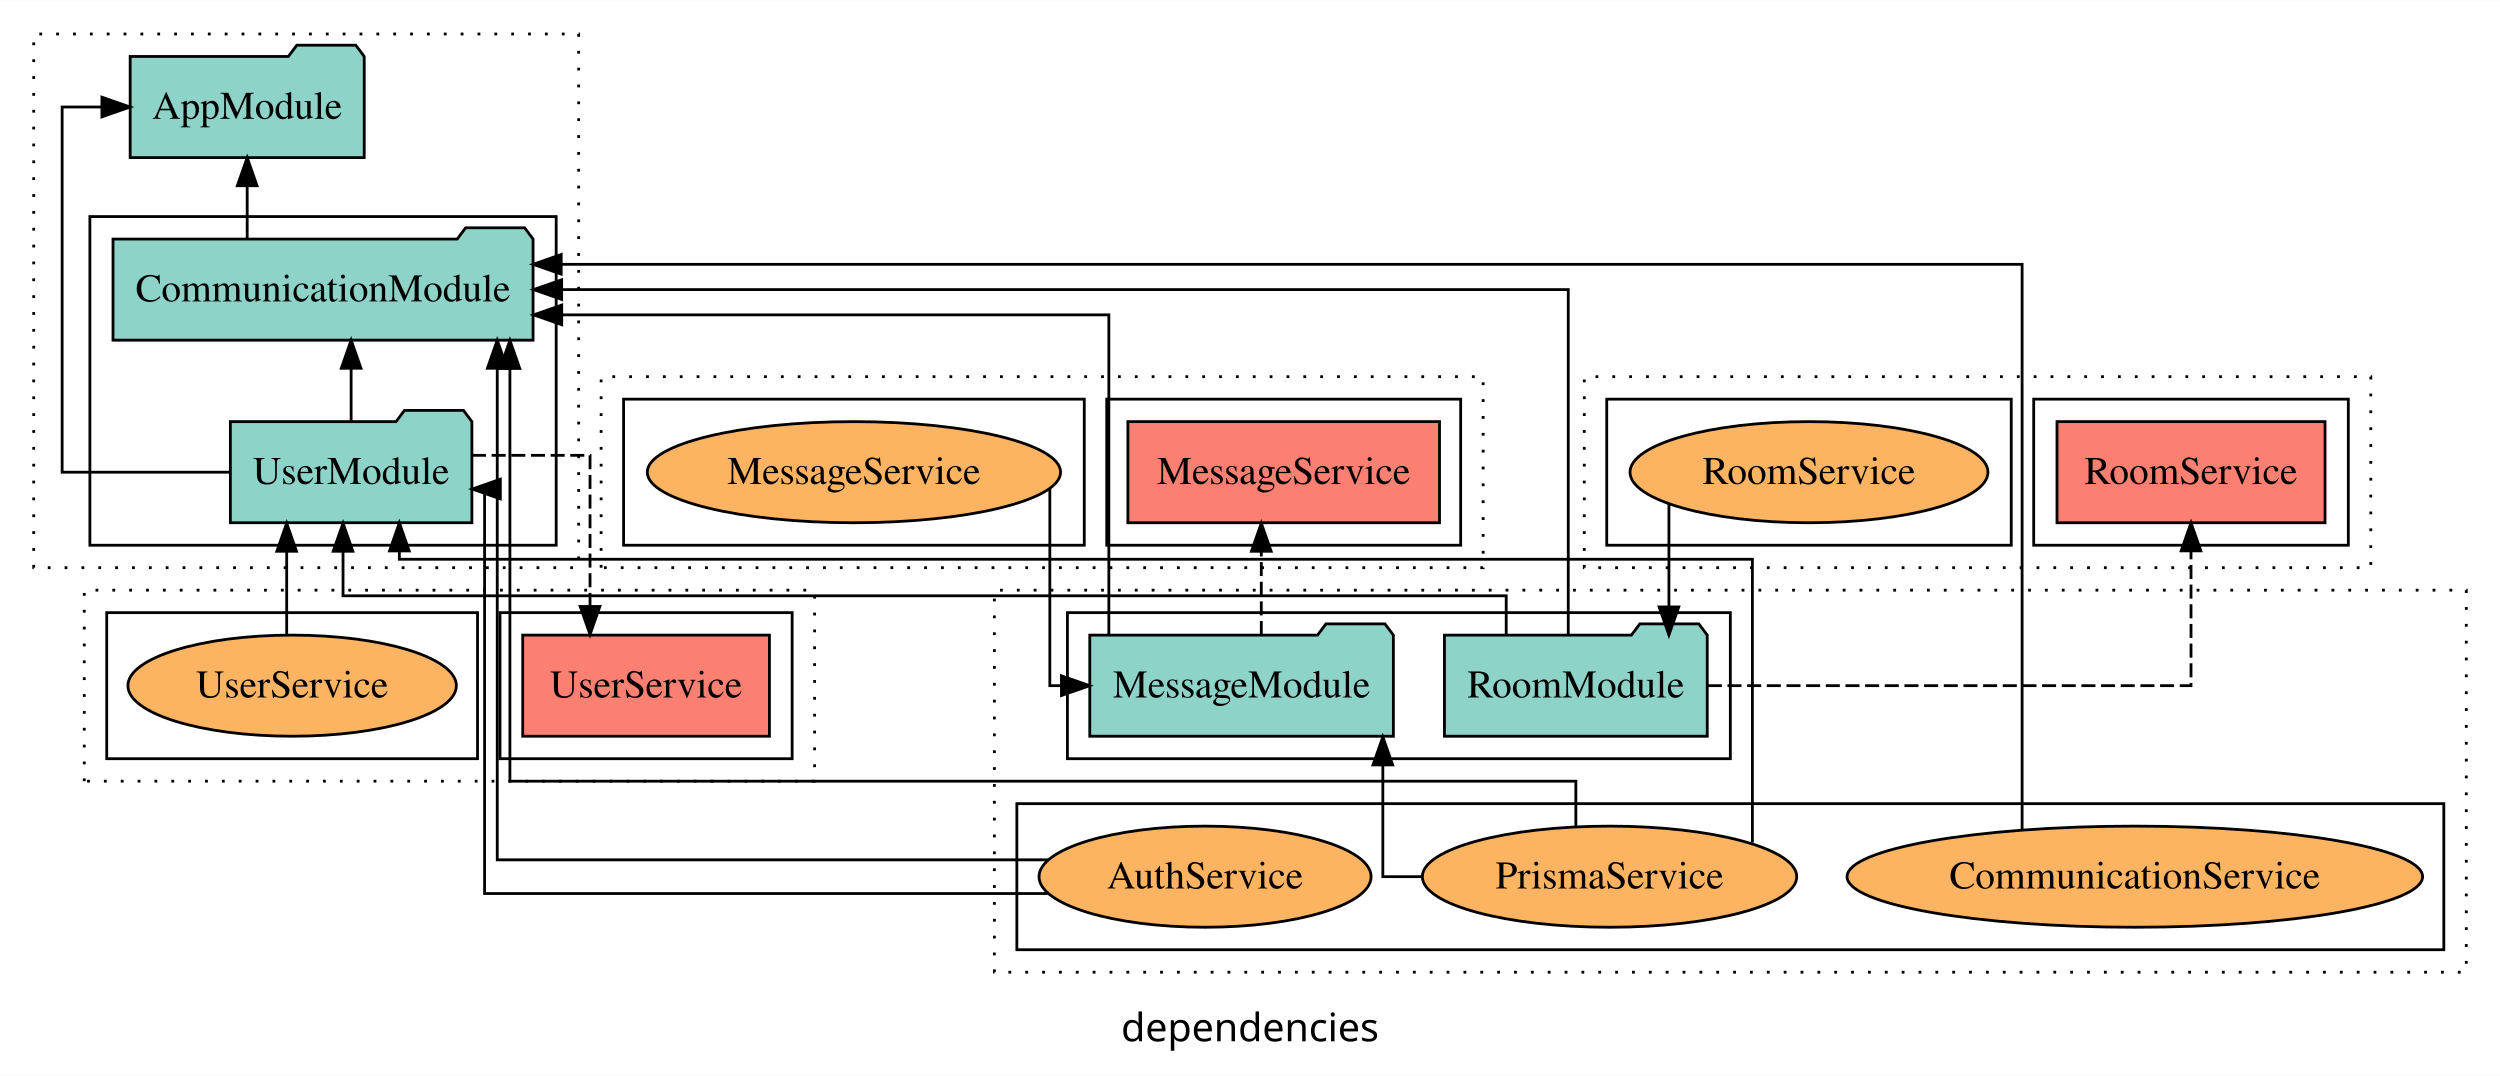
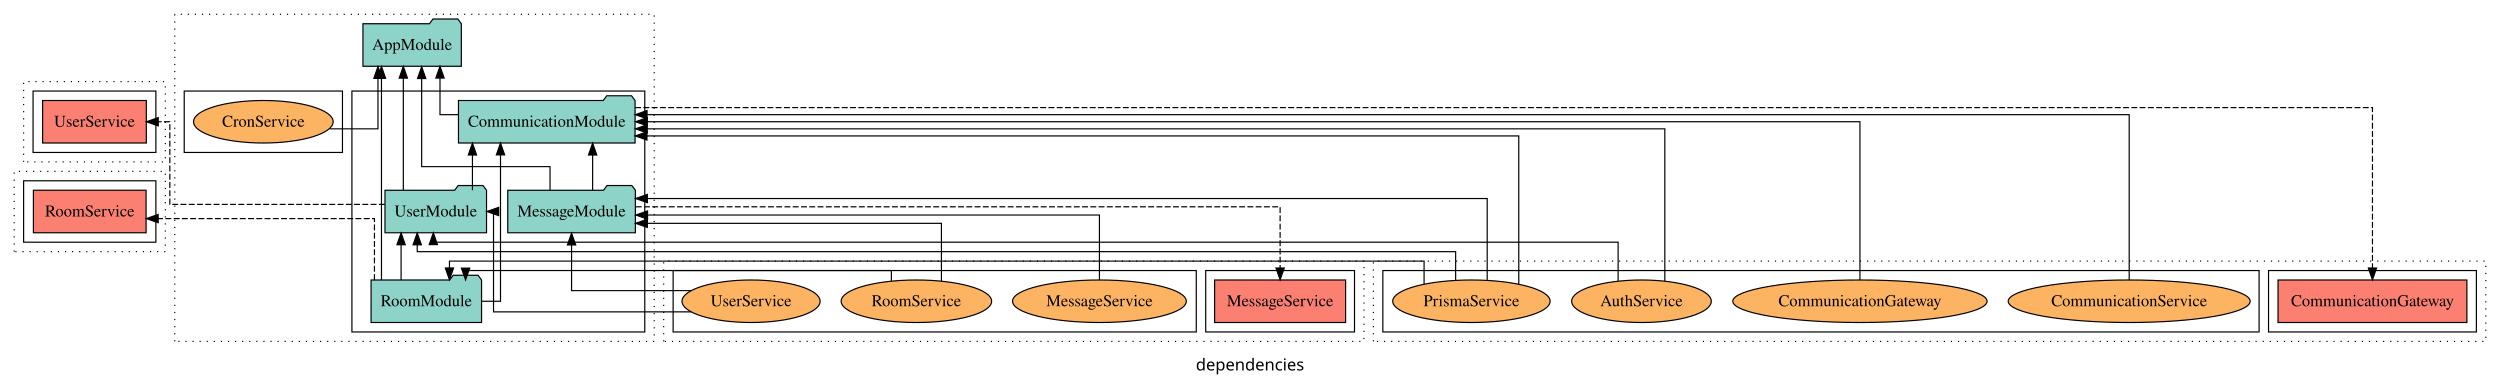
- <svg xmlns="http://www.w3.org/2000/svg" width="890pt" height="383pt" viewBox="0.00 0.00 890.00 382.80">
-   <g id="graph0" class="graph" transform="scale(1 1) rotate(0) translate(4 378.8)">
-     <polygon fill="white" stroke="transparent" points="-4,4 -4,-378.8 886,-378.8 886,4 -4,4" />
-     <text text-anchor="middle" x="441" y="-8.2" font-family="sans-serif" font-size="14.00">dependencies</text>
+ <svg xmlns="http://www.w3.org/2000/svg" width="2117pt" height="326pt" viewBox="0.00 0.00 2117.00 325.80">
+   <g id="graph0" class="graph" transform="scale(1 1) rotate(0) translate(4 321.8)">
+     <polygon fill="white" stroke="transparent" points="-4,4 -4,-321.8 2113,-321.8 2113,4 -4,4" />
+     <text text-anchor="middle" x="1054.5" y="-8.2" font-family="sans-serif" font-size="14.00">dependencies</text>
    <g id="clust1" class="cluster">
-       <polygon fill="none" stroke="black" stroke-dasharray="1,5" points="8,-176.8 8,-366.8 202,-366.8 202,-176.8 8,-176.8" />
+       <polygon fill="none" stroke="black" stroke-dasharray="1,5" points="144,-32.8 144,-309.8 550,-309.8 550,-32.8 144,-32.8" />
    </g>
    <g id="clust3" class="cluster">
-       <polygon fill="none" stroke="black" points="28,-184.8 28,-301.8 194,-301.8 194,-184.8 28,-184.8" />
+       <polygon fill="none" stroke="black" points="294,-40.8 294,-244.8 542,-244.8 542,-40.8 294,-40.8" />
+     </g>
+     <g id="clust6" class="cluster">
+       <polygon fill="none" stroke="black" points="152,-192.8 152,-244.8 286,-244.8 286,-192.8 152,-192.8" />
    </g>
    <g id="clust7" class="cluster">
-       <polygon fill="none" stroke="black" stroke-dasharray="1,5" points="350,-32.8 350,-168.8 874,-168.8 874,-32.8 350,-32.8" />
-     </g>
-     <g id="clust9" class="cluster">
-       <polygon fill="none" stroke="black" points="376,-108.8 376,-160.8 612,-160.8 612,-108.8 376,-108.8" />
+       <polygon fill="none" stroke="black" stroke-dasharray="1,5" points="1159,-32.8 1159,-100.8 2101,-100.8 2101,-32.8 1159,-32.8" />
+     </g>
+     <g id="clust10" class="cluster">
+       <polygon fill="none" stroke="black" points="1917,-40.8 1917,-92.8 2093,-92.8 2093,-40.8 1917,-40.8" />
    </g>
    <g id="clust12" class="cluster">
-       <polygon fill="none" stroke="black" points="358,-40.8 358,-92.8 866,-92.8 866,-40.8 358,-40.8" />
+       <polygon fill="none" stroke="black" points="1167,-40.8 1167,-92.8 1909,-92.8 1909,-40.8 1167,-40.8" />
    </g>
    <g id="clust13" class="cluster">
-       <polygon fill="none" stroke="black" stroke-dasharray="1,5" points="210,-176.8 210,-244.8 524,-244.8 524,-176.8 210,-176.8" />
+       <polygon fill="none" stroke="black" stroke-dasharray="1,5" points="558,-32.8 558,-100.8 1151,-100.8 1151,-32.8 558,-32.8" />
    </g>
    <g id="clust16" class="cluster">
-       <polygon fill="none" stroke="black" points="390,-184.8 390,-236.8 516,-236.8 516,-184.8 390,-184.8" />
+       <polygon fill="none" stroke="black" points="1017,-40.8 1017,-92.8 1143,-92.8 1143,-40.8 1017,-40.8" />
    </g>
    <g id="clust18" class="cluster">
-       <polygon fill="none" stroke="black" points="218,-184.8 218,-236.8 382,-236.8 382,-184.8 218,-184.8" />
+       <polygon fill="none" stroke="black" points="566,-40.8 566,-92.8 1009,-92.8 1009,-40.8 566,-40.8" />
    </g>
    <g id="clust19" class="cluster">
-       <polygon fill="none" stroke="black" stroke-dasharray="1,5" points="560,-176.8 560,-244.8 840,-244.8 840,-176.8 560,-176.8" />
+       <polygon fill="none" stroke="black" stroke-dasharray="1,5" points="8,-108.8 8,-176.8 136,-176.8 136,-108.8 8,-108.8" />
    </g>
    <g id="clust22" class="cluster">
-       <polygon fill="none" stroke="black" points="720,-184.8 720,-236.8 832,-236.8 832,-184.8 720,-184.8" />
-     </g>
-     <g id="clust24" class="cluster">
-       <polygon fill="none" stroke="black" points="568,-184.8 568,-236.8 712,-236.8 712,-184.8 568,-184.8" />
+       <polygon fill="none" stroke="black" points="16,-116.8 16,-168.8 128,-168.8 128,-116.8 16,-116.8" />
    </g>
    <g id="clust25" class="cluster">
-       <polygon fill="none" stroke="black" stroke-dasharray="1,5" points="26,-100.8 26,-168.8 286,-168.8 286,-100.8 26,-100.8" />
+       <polygon fill="none" stroke="black" stroke-dasharray="1,5" points="16,-184.8 16,-252.8 136,-252.8 136,-184.8 16,-184.8" />
    </g>
    <g id="clust28" class="cluster">
-       <polygon fill="none" stroke="black" points="174,-108.8 174,-160.8 278,-160.8 278,-108.8 174,-108.8" />
-     </g>
-     <g id="clust30" class="cluster">
-       <polygon fill="none" stroke="black" points="34,-108.8 34,-160.8 166,-160.8 166,-108.8 34,-108.8" />
+       <polygon fill="none" stroke="black" points="24,-192.8 24,-244.8 128,-244.8 128,-192.8 24,-192.8" />
    </g>
    <g id="node1" class="node">
-       <polygon fill="#8dd3c7" stroke="black" points="185.77,-293.8 182.77,-297.8 161.77,-297.8 158.77,-293.8 36.23,-293.8 36.23,-257.8 185.77,-257.8 185.77,-293.8" />
-       <text text-anchor="middle" x="111" y="-271.6" font-family="Times,serif" font-size="14.00">CommunicationModule</text>
+       <polygon fill="#8dd3c7" stroke="black" points="533.77,-236.8 530.77,-240.8 509.77,-240.8 506.77,-236.8 384.23,-236.8 384.23,-200.8 533.77,-200.8 533.77,-236.8" />
+       <text text-anchor="middle" x="459" y="-214.6" font-family="Times,serif" font-size="14.00">CommunicationModule</text>
+     </g>
+     <g id="node5" class="node">
+       <polygon fill="#8dd3c7" stroke="black" points="386.66,-301.8 383.66,-305.8 362.66,-305.8 359.66,-301.8 303.34,-301.8 303.34,-265.8 386.66,-265.8 386.66,-301.8" />
+       <text text-anchor="middle" x="345" y="-279.6" font-family="Times,serif" font-size="14.00">AppModule</text>
+     </g>
+     <g id="edge1" class="edge">
+       <path fill="none" stroke="black" d="M383.93,-224.8C374.78,-224.8 368.59,-224.8 368.59,-224.8 368.59,-224.8 368.59,-255.78 368.59,-255.78" />
+       <polygon fill="black" stroke="black" points="365.09,-255.78 368.59,-265.78 372.09,-255.78 365.09,-255.78" />
+     </g>
+     <g id="node7" class="node">
+       <polygon fill="#fb8072" stroke="black" points="2084.97,-84.8 1925.03,-84.8 1925.03,-48.8 2084.97,-48.8 2084.97,-84.8" />
+       <text text-anchor="middle" x="2005" y="-62.6" font-family="Times,serif" font-size="14.00">CommunicationGateway </text>
+     </g>
+     <g id="edge9" class="edge">
+       <path fill="none" stroke="black" stroke-dasharray="5,2" d="M533.83,-230.8C843.04,-230.8 2005,-230.8 2005,-230.8 2005,-230.8 2005,-94.98 2005,-94.98" />
+       <polygon fill="black" stroke="black" points="2008.5,-94.98 2005,-84.98 2001.5,-94.98 2008.5,-94.98" />
+     </g>
+     <g id="node2" class="node">
+       <polygon fill="#8dd3c7" stroke="black" points="534.04,-160.8 531.04,-164.8 510.04,-164.8 507.04,-160.8 425.96,-160.8 425.96,-124.8 534.04,-124.8 534.04,-160.8" />
+       <text text-anchor="middle" x="480" y="-138.6" font-family="Times,serif" font-size="14.00">MessageModule</text>
+     </g>
+     <g id="edge6" class="edge">
+       <path fill="none" stroke="black" d="M497.83,-160.81C497.83,-160.81 497.83,-190.65 497.83,-190.65" />
+       <polygon fill="black" stroke="black" points="494.33,-190.65 497.83,-200.65 501.33,-190.65 494.33,-190.65" />
+     </g>
+     <g id="edge2" class="edge">
+       <path fill="none" stroke="black" d="M461.78,-160.91C461.78,-170.7 461.78,-180.8 461.78,-180.8 461.78,-180.8 353.06,-180.8 353.06,-180.8 353.06,-180.8 353.06,-255.39 353.06,-255.39" />
+       <polygon fill="black" stroke="black" points="349.56,-255.39 353.06,-265.39 356.56,-255.39 349.56,-255.39" />
+     </g>
+     <g id="node12" class="node">
+       <polygon fill="#fb8072" stroke="black" points="1135.47,-84.8 1024.53,-84.8 1024.53,-48.8 1135.47,-48.8 1135.47,-84.8" />
+       <text text-anchor="middle" x="1080" y="-62.6" font-family="Times,serif" font-size="14.00">MessageService </text>
+     </g>
+     <g id="edge14" class="edge">
+       <path fill="none" stroke="black" stroke-dasharray="5,2" d="M534.3,-146.8C682,-146.8 1080,-146.8 1080,-146.8 1080,-146.8 1080,-94.95 1080,-94.95" />
+       <polygon fill="black" stroke="black" points="1083.5,-94.95 1080,-84.95 1076.5,-94.95 1083.5,-94.95" />
    </g>
    <g id="node3" class="node">
-       <polygon fill="#8dd3c7" stroke="black" points="125.66,-358.8 122.66,-362.8 101.66,-362.8 98.66,-358.8 42.34,-358.8 42.34,-322.8 125.66,-322.8 125.66,-358.8" />
-       <text text-anchor="middle" x="84" y="-336.6" font-family="Times,serif" font-size="14.00">AppModule</text>
-     </g>
-     <g id="edge1" class="edge">
-       <path fill="none" stroke="black" d="M84,-293.91C84,-293.91 84,-312.79 84,-312.79" />
-       <polygon fill="black" stroke="black" points="80.5,-312.79 84,-322.79 87.5,-312.79 80.5,-312.79" />
-     </g>
-     <g id="node2" class="node">
-       <polygon fill="#8dd3c7" stroke="black" points="163.99,-228.8 160.99,-232.8 139.99,-232.8 136.99,-228.8 78.01,-228.8 78.01,-192.8 163.99,-192.8 163.99,-228.8" />
-       <text text-anchor="middle" x="121" y="-206.6" font-family="Times,serif" font-size="14.00">UserModule</text>
+       <polygon fill="#8dd3c7" stroke="black" points="403.78,-84.8 400.78,-88.8 379.78,-88.8 376.78,-84.8 310.22,-84.8 310.22,-48.8 403.78,-48.8 403.78,-84.8" />
+       <text text-anchor="middle" x="357" y="-62.6" font-family="Times,serif" font-size="14.00">RoomModule</text>
+     </g>
+     <g id="edge7" class="edge">
+       <path fill="none" stroke="black" d="M403.97,-66.8C413.05,-66.8 419.82,-66.8 419.82,-66.8 419.82,-66.8 419.82,-190.77 419.82,-190.77" />
+       <polygon fill="black" stroke="black" points="416.32,-190.77 419.82,-200.77 423.32,-190.77 416.32,-190.77" />
+     </g>
+     <g id="node4" class="node">
+       <polygon fill="#8dd3c7" stroke="black" points="407.99,-160.8 404.99,-164.8 383.99,-164.8 380.99,-160.8 322.01,-160.8 322.01,-124.8 407.99,-124.8 407.99,-160.8" />
+       <text text-anchor="middle" x="365" y="-138.6" font-family="Times,serif" font-size="14.00">UserModule</text>
+     </g>
+     <g id="edge22" class="edge">
+       <path fill="none" stroke="black" d="M335.65,-84.81C335.65,-84.81 335.65,-114.65 335.65,-114.65" />
+       <polygon fill="black" stroke="black" points="332.15,-114.65 335.65,-124.65 339.15,-114.65 332.15,-114.65" />
+     </g>
+     <g id="edge3" class="edge">
+       <path fill="none" stroke="black" d="M319.03,-84.93C319.03,-84.93 319.03,-255.57 319.03,-255.57" />
+       <polygon fill="black" stroke="black" points="315.53,-255.57 319.03,-265.57 322.53,-255.57 315.53,-255.57" />
+     </g>
+     <g id="node16" class="node">
+       <polygon fill="#fb8072" stroke="black" points="119.71,-160.8 24.29,-160.8 24.29,-124.8 119.71,-124.8 119.71,-160.8" />
+       <text text-anchor="middle" x="72" y="-138.6" font-family="Times,serif" font-size="14.00">RoomService </text>
+     </g>
+     <g id="edge19" class="edge">
+       <path fill="none" stroke="black" stroke-dasharray="5,2" d="M313.08,-84.83C313.08,-105.57 313.08,-136.8 313.08,-136.8 313.08,-136.8 129.92,-136.8 129.92,-136.8" />
+       <polygon fill="black" stroke="black" points="129.92,-133.3 119.92,-136.8 129.92,-140.3 129.92,-133.3" />
+     </g>
+     <g id="edge8" class="edge">
+       <path fill="none" stroke="black" d="M396.06,-160.81C396.06,-160.81 396.06,-190.65 396.06,-190.65" />
+       <polygon fill="black" stroke="black" points="392.56,-190.65 396.06,-200.65 399.56,-190.65 392.56,-190.65" />
+     </g>
+     <g id="edge4" class="edge">
+       <path fill="none" stroke="black" d="M337.53,-160.94C337.53,-160.94 337.53,-255.73 337.53,-255.73" />
+       <polygon fill="black" stroke="black" points="334.03,-255.72 337.53,-265.73 341.03,-255.73 334.03,-255.72" />
+     </g>
+     <g id="node17" class="node">
+       <polygon fill="#fb8072" stroke="black" points="119.91,-236.8 32.09,-236.8 32.09,-200.8 119.91,-200.8 119.91,-236.8" />
+       <text text-anchor="middle" x="76" y="-214.6" font-family="Times,serif" font-size="14.00">UserService </text>
+     </g>
+     <g id="edge23" class="edge">
+       <path fill="none" stroke="black" stroke-dasharray="5,2" d="M321.85,-148.8C256.47,-148.8 139.82,-148.8 139.82,-148.8 139.82,-148.8 139.82,-218.8 139.82,-218.8 139.82,-218.8 129.98,-218.8 129.98,-218.8" />
+       <polygon fill="black" stroke="black" points="129.98,-215.3 119.98,-218.8 129.98,-222.3 129.98,-215.3" />
+     </g>
+     <g id="node6" class="node">
+       <ellipse fill="#fdb462" stroke="black" cx="219" cy="-218.8" rx="59.11" ry="18" />
+       <text text-anchor="middle" x="219" y="-214.6" font-family="Times,serif" font-size="14.00">CronService</text>
    </g>
    <g id="edge5" class="edge">
-       <path fill="none" stroke="black" d="M121,-228.91C121,-228.91 121,-247.79 121,-247.79" />
-       <polygon fill="black" stroke="black" points="117.5,-247.79 121,-257.79 124.5,-247.79 117.5,-247.79" />
-     </g>
-     <g id="edge2" class="edge">
-       <path fill="none" stroke="black" d="M77.96,-210.8C49.77,-210.8 18.12,-210.8 18.12,-210.8 18.12,-210.8 18.12,-340.8 18.12,-340.8 18.12,-340.8 32.28,-340.8 32.28,-340.8" />
-       <polygon fill="black" stroke="black" points="32.28,-344.3 42.28,-340.8 32.28,-337.3 32.28,-344.3" />
+       <path fill="none" stroke="black" d="M275.18,-212.8C296.64,-212.8 316.06,-212.8 316.06,-212.8 316.06,-212.8 316.06,-255.52 316.06,-255.52" />
+       <polygon fill="black" stroke="black" points="312.56,-255.52 316.06,-265.52 319.56,-255.52 312.56,-255.52" />
+     </g>
+     <g id="node8" class="node">
+       <ellipse fill="#fdb462" stroke="black" cx="1386" cy="-66.8" rx="59.11" ry="18" />
+       <text text-anchor="middle" x="1386" y="-62.6" font-family="Times,serif" font-size="14.00">AuthService</text>
+     </g>
+     <g id="edge10" class="edge">
+       <path fill="none" stroke="black" d="M1405.77,-83.83C1405.77,-122.35 1405.77,-212.8 1405.77,-212.8 1405.77,-212.8 544.08,-212.8 544.08,-212.8" />
+       <polygon fill="black" stroke="black" points="544.08,-209.3 534.08,-212.8 544.08,-216.3 544.08,-209.3" />
+     </g>
+     <g id="edge24" class="edge">
+       <path fill="none" stroke="black" d="M1366.23,-84.01C1366.23,-98.47 1366.23,-116.8 1366.23,-116.8 1366.23,-116.8 362.95,-116.8 362.95,-116.8 362.95,-116.8 362.95,-117.59 362.95,-117.59" />
+       <polygon fill="black" stroke="black" points="359.45,-114.74 362.95,-124.74 366.45,-114.74 359.45,-114.74" />
+     </g>
+     <g id="node9" class="node">
+       <ellipse fill="#fdb462" stroke="black" cx="1571" cy="-66.8" rx="107.66" ry="18" />
+       <text text-anchor="middle" x="1571" y="-62.6" font-family="Times,serif" font-size="14.00">CommunicationGateway</text>
+     </g>
+     <g id="edge11" class="edge">
+       <path fill="none" stroke="black" d="M1571,-84.83C1571,-125.1 1571,-218.8 1571,-218.8 1571,-218.8 544.12,-218.8 544.12,-218.8" />
+       <polygon fill="black" stroke="black" points="544.12,-215.3 534.12,-218.8 544.12,-222.3 544.12,-215.3" />
+     </g>
+     <g id="node10" class="node">
+       <ellipse fill="#fdb462" stroke="black" cx="1799" cy="-66.8" rx="102.44" ry="18" />
+       <text text-anchor="middle" x="1799" y="-62.6" font-family="Times,serif" font-size="14.00">CommunicationService</text>
+     </g>
+     <g id="edge12" class="edge">
+       <path fill="none" stroke="black" d="M1799,-84.92C1799,-126.43 1799,-224.8 1799,-224.8 1799,-224.8 543.92,-224.8 543.92,-224.8" />
+       <polygon fill="black" stroke="black" points="543.92,-221.3 533.92,-224.8 543.92,-228.3 543.92,-221.3" />
+     </g>
+     <g id="node11" class="node">
+       <ellipse fill="#fdb462" stroke="black" cx="1242" cy="-66.8" rx="66.64" ry="18" />
+       <text text-anchor="middle" x="1242" y="-62.6" font-family="Times,serif" font-size="14.00">PrismaService</text>
+     </g>
+     <g id="edge13" class="edge">
+       <path fill="none" stroke="black" d="M1282.09,-81.26C1282.09,-117.02 1282.09,-206.8 1282.09,-206.8 1282.09,-206.8 543.86,-206.8 543.86,-206.8" />
+       <polygon fill="black" stroke="black" points="543.86,-203.3 533.86,-206.8 543.86,-210.3 543.86,-203.3" />
+     </g>
+     <g id="edge16" class="edge">
+       <path fill="none" stroke="black" d="M1255.36,-84.83C1255.36,-110.31 1255.36,-153.8 1255.36,-153.8 1255.36,-153.8 544.21,-153.8 544.21,-153.8" />
+       <polygon fill="black" stroke="black" points="544.21,-150.3 534.21,-153.8 544.21,-157.3 544.21,-150.3" />
+     </g>
+     <g id="edge20" class="edge">
+       <path fill="none" stroke="black" d="M1201.91,-81.42C1201.91,-90.63 1201.91,-100.8 1201.91,-100.8 1201.91,-100.8 376.6,-100.8 376.6,-100.8 376.6,-100.8 376.6,-94.99 376.6,-94.99" />
+       <polygon fill="black" stroke="black" points="380.1,-94.99 376.6,-84.99 373.1,-94.99 380.1,-94.99" />
+     </g>
+     <g id="edge25" class="edge">
+       <path fill="none" stroke="black" d="M1228.64,-84.86C1228.64,-96.24 1228.64,-108.8 1228.64,-108.8 1228.64,-108.8 349.3,-108.8 349.3,-108.8 349.3,-108.8 349.3,-114.61 349.3,-114.61" />
+       <polygon fill="black" stroke="black" points="345.8,-114.61 349.3,-124.61 352.8,-114.61 345.8,-114.61" />
    </g>
    <g id="node13" class="node">
-       <polygon fill="#fb8072" stroke="black" points="269.91,-152.8 182.09,-152.8 182.09,-116.8 269.91,-116.8 269.91,-152.8" />
-       <text text-anchor="middle" x="226" y="-130.6" font-family="Times,serif" font-size="14.00">UserService </text>
+       <ellipse fill="#fdb462" stroke="black" cx="927" cy="-66.8" rx="73.57" ry="18" />
+       <text text-anchor="middle" x="927" y="-62.6" font-family="Times,serif" font-size="14.00">MessageService</text>
    </g>
    <g id="edge15" class="edge">
-       <path fill="none" stroke="black" stroke-dasharray="5,2" d="M164.02,-216.8C185.12,-216.8 206.05,-216.8 206.05,-216.8 206.05,-216.8 206.05,-163 206.05,-163" />
-       <polygon fill="black" stroke="black" points="209.55,-163 206.05,-153 202.55,-163 209.55,-163" />
-     </g>
-     <g id="node4" class="node">
-       <polygon fill="#8dd3c7" stroke="black" points="492.04,-152.8 489.04,-156.8 468.04,-156.8 465.04,-152.8 383.96,-152.8 383.96,-116.8 492.04,-116.8 492.04,-152.8" />
-       <text text-anchor="middle" x="438" y="-130.6" font-family="Times,serif" font-size="14.00">MessageModule</text>
-     </g>
-     <g id="edge3" class="edge">
-       <path fill="none" stroke="black" d="M390.75,-152.88C390.75,-189.03 390.75,-266.8 390.75,-266.8 390.75,-266.8 195.97,-266.8 195.97,-266.8" />
-       <polygon fill="black" stroke="black" points="195.97,-263.3 185.97,-266.8 195.97,-270.3 195.97,-263.3" />
-     </g>
-     <g id="node9" class="node">
-       <polygon fill="#fb8072" stroke="black" points="508.47,-228.8 397.53,-228.8 397.53,-192.8 508.47,-192.8 508.47,-228.8" />
-       <text text-anchor="middle" x="453" y="-206.6" font-family="Times,serif" font-size="14.00">MessageService </text>
-     </g>
-     <g id="edge9" class="edge">
-       <path fill="none" stroke="black" stroke-dasharray="5,2" d="M445.02,-152.81C445.02,-152.81 445.02,-182.65 445.02,-182.65" />
-       <polygon fill="black" stroke="black" points="441.52,-182.65 445.02,-192.65 448.52,-182.65 441.52,-182.65" />
-     </g>
-     <g id="node5" class="node">
-       <polygon fill="#8dd3c7" stroke="black" points="603.78,-152.8 600.78,-156.8 579.78,-156.8 576.78,-152.8 510.22,-152.8 510.22,-116.8 603.78,-116.8 603.78,-152.8" />
-       <text text-anchor="middle" x="557" y="-130.6" font-family="Times,serif" font-size="14.00">RoomModule</text>
-     </g>
-     <g id="edge4" class="edge">
-       <path fill="none" stroke="black" d="M554.3,-152.94C554.3,-191.03 554.3,-275.8 554.3,-275.8 554.3,-275.8 195.95,-275.8 195.95,-275.8" />
-       <polygon fill="black" stroke="black" points="195.95,-272.3 185.95,-275.8 195.95,-279.3 195.95,-272.3" />
-     </g>
-     <g id="edge14" class="edge">
-       <path fill="none" stroke="black" d="M532.21,-153.04C532.21,-160.23 532.21,-166.8 532.21,-166.8 532.21,-166.8 118.12,-166.8 118.12,-166.8 118.12,-166.8 118.12,-182.65 118.12,-182.65" />
-       <polygon fill="black" stroke="black" points="114.62,-182.65 118.12,-192.65 121.62,-182.65 114.62,-182.65" />
-     </g>
-     <g id="node11" class="node">
-       <polygon fill="#fb8072" stroke="black" points="823.71,-228.8 728.29,-228.8 728.29,-192.8 823.71,-192.8 823.71,-228.8" />
-       <text text-anchor="middle" x="776" y="-206.6" font-family="Times,serif" font-size="14.00">RoomService </text>
-     </g>
-     <g id="edge12" class="edge">
-       <path fill="none" stroke="black" stroke-dasharray="5,2" d="M603.98,-134.8C668.33,-134.8 776,-134.8 776,-134.8 776,-134.8 776,-182.79 776,-182.79" />
-       <polygon fill="black" stroke="black" points="772.5,-182.79 776,-192.79 779.5,-182.79 772.5,-182.79" />
-     </g>
-     <g id="node6" class="node">
-       <ellipse fill="#fdb462" stroke="black" cx="425" cy="-66.8" rx="59.11" ry="18" />
-       <text text-anchor="middle" x="425" y="-62.6" font-family="Times,serif" font-size="14.00">AuthService</text>
-     </g>
-     <g id="edge6" class="edge">
-       <path fill="none" stroke="black" d="M369.08,-72.8C294.84,-72.8 173.02,-72.8 173.02,-72.8 173.02,-72.8 173.02,-247.79 173.02,-247.79" />
-       <polygon fill="black" stroke="black" points="169.52,-247.79 173.02,-257.79 176.52,-247.79 169.52,-247.79" />
-     </g>
-     <g id="edge16" class="edge">
-       <path fill="none" stroke="black" d="M369.03,-60.8C293.56,-60.8 168.51,-60.8 168.51,-60.8 168.51,-60.8 168.51,-204.8 168.51,-204.8 168.51,-204.8 168.07,-204.8 168.07,-204.8" />
-       <polygon fill="black" stroke="black" points="174.12,-201.3 164.12,-204.8 174.12,-208.3 174.12,-201.3" />
-     </g>
-     <g id="node7" class="node">
-       <ellipse fill="#fdb462" stroke="black" cx="756" cy="-66.8" rx="102.44" ry="18" />
-       <text text-anchor="middle" x="756" y="-62.6" font-family="Times,serif" font-size="14.00">CommunicationService</text>
-     </g>
-     <g id="edge7" class="edge">
-       <path fill="none" stroke="black" d="M715.87,-83.54C715.87,-134.59 715.87,-284.8 715.87,-284.8 715.87,-284.8 195.78,-284.8 195.78,-284.8" />
-       <polygon fill="black" stroke="black" points="195.78,-281.3 185.78,-284.8 195.78,-288.3 195.78,-281.3" />
-     </g>
-     <g id="node8" class="node">
-       <ellipse fill="#fdb462" stroke="black" cx="569" cy="-66.8" rx="66.64" ry="18" />
-       <text text-anchor="middle" x="569" y="-62.6" font-family="Times,serif" font-size="14.00">PrismaService</text>
-     </g>
-     <g id="edge8" class="edge">
-       <path fill="none" stroke="black" d="M557,-84.6C557,-92.82 557,-100.8 557,-100.8 557,-100.8 177.53,-100.8 177.53,-100.8 177.53,-100.8 177.53,-247.73 177.53,-247.73" />
-       <polygon fill="black" stroke="black" points="174.03,-247.73 177.53,-257.73 181.03,-247.73 174.03,-247.73" />
+       <path fill="none" stroke="black" d="M927,-84.84C927,-106.46 927,-139.8 927,-139.8 927,-139.8 544.36,-139.8 544.36,-139.8" />
+       <polygon fill="black" stroke="black" points="544.36,-136.3 534.36,-139.8 544.36,-143.3 544.36,-136.3" />
+     </g>
+     <g id="node14" class="node">
+       <ellipse fill="#fdb462" stroke="black" cx="772" cy="-66.8" rx="63.71" ry="18" />
+       <text text-anchor="middle" x="772" y="-62.6" font-family="Times,serif" font-size="14.00">RoomService</text>
    </g>
    <g id="edge17" class="edge">
-       <path fill="none" stroke="black" d="M619.85,-78.89C619.85,-108.04 619.85,-179.8 619.85,-179.8 619.85,-179.8 138.17,-179.8 138.17,-179.8 138.17,-179.8 138.17,-182.77 138.17,-182.77" />
-       <polygon fill="black" stroke="black" points="134.67,-182.77 138.17,-192.77 141.67,-182.77 134.67,-182.77" />
-     </g>
-     <g id="edge11" class="edge">
-       <path fill="none" stroke="black" d="M501.98,-66.8C493.82,-66.8 488.29,-66.8 488.29,-66.8 488.29,-66.8 488.29,-106.58 488.29,-106.58" />
-       <polygon fill="black" stroke="black" points="484.79,-106.58 488.29,-116.58 491.79,-106.58 484.79,-106.58" />
-     </g>
-     <g id="node10" class="node">
-       <ellipse fill="#fdb462" stroke="black" cx="300" cy="-210.8" rx="73.57" ry="18" />
-       <text text-anchor="middle" x="300" y="-206.6" font-family="Times,serif" font-size="14.00">MessageService</text>
-     </g>
-     <g id="edge10" class="edge">
-       <path fill="none" stroke="black" d="M369.74,-204.84C369.74,-186.92 369.74,-134.8 369.74,-134.8 369.74,-134.8 373.88,-134.8 373.88,-134.8" />
-       <polygon fill="black" stroke="black" points="373.88,-138.3 383.88,-134.8 373.88,-131.3 373.88,-138.3" />
-     </g>
-     <g id="node12" class="node">
-       <ellipse fill="#fdb462" stroke="black" cx="640" cy="-210.8" rx="63.71" ry="18" />
-       <text text-anchor="middle" x="640" y="-206.6" font-family="Times,serif" font-size="14.00">RoomService</text>
-     </g>
-     <g id="edge13" class="edge">
-       <path fill="none" stroke="black" d="M590.14,-199.59C590.14,-199.59 590.14,-162.84 590.14,-162.84" />
-       <polygon fill="black" stroke="black" points="593.64,-162.84 590.14,-152.84 586.64,-162.84 593.64,-162.84" />
-     </g>
-     <g id="node14" class="node">
-       <ellipse fill="#fdb462" stroke="black" cx="100" cy="-134.8" rx="58.46" ry="18" />
-       <text text-anchor="middle" x="100" y="-130.6" font-family="Times,serif" font-size="14.00">UserService</text>
+       <path fill="none" stroke="black" d="M793.2,-83.8C793.2,-103.35 793.2,-132.8 793.2,-132.8 793.2,-132.8 544.2,-132.8 544.2,-132.8" />
+       <polygon fill="black" stroke="black" points="544.2,-129.3 534.2,-132.8 544.2,-136.3 544.2,-129.3" />
+     </g>
+     <g id="edge21" class="edge">
+       <path fill="none" stroke="black" d="M750.8,-84C750.8,-88.83 750.8,-92.8 750.8,-92.8 750.8,-92.8 390.24,-92.8 390.24,-92.8 390.24,-92.8 390.24,-92.01 390.24,-92.01" />
+       <polygon fill="black" stroke="black" points="393.74,-94.86 390.24,-84.86 386.74,-94.86 393.74,-94.86" />
+     </g>
+     <g id="node15" class="node">
+       <ellipse fill="#fdb462" stroke="black" cx="632" cy="-66.8" rx="58.46" ry="18" />
+       <text text-anchor="middle" x="632" y="-62.6" font-family="Times,serif" font-size="14.00">UserService</text>
    </g>
    <g id="edge18" class="edge">
-       <path fill="none" stroke="black" d="M98.06,-152.81C98.06,-152.81 98.06,-182.65 98.06,-182.65" />
-       <polygon fill="black" stroke="black" points="94.56,-182.65 98.06,-192.65 101.56,-182.65 94.56,-182.65" />
+       <path fill="none" stroke="black" d="M581.39,-75.8C537.17,-75.8 480,-75.8 480,-75.8 480,-75.8 480,-114.49 480,-114.49" />
+       <polygon fill="black" stroke="black" points="476.5,-114.49 480,-124.49 483.5,-114.49 476.5,-114.49" />
+     </g>
+     <g id="edge26" class="edge">
+       <path fill="none" stroke="black" d="M581.42,-57.8C516.99,-57.8 413.91,-57.8 413.91,-57.8 413.91,-57.8 413.91,-142.8 413.91,-142.8 413.91,-142.8 413.34,-142.8 413.34,-142.8" />
+       <polygon fill="black" stroke="black" points="418.3,-139.3 408.3,-142.8 418.3,-146.3 418.3,-139.3" />
    </g>
  </g>
</svg>
